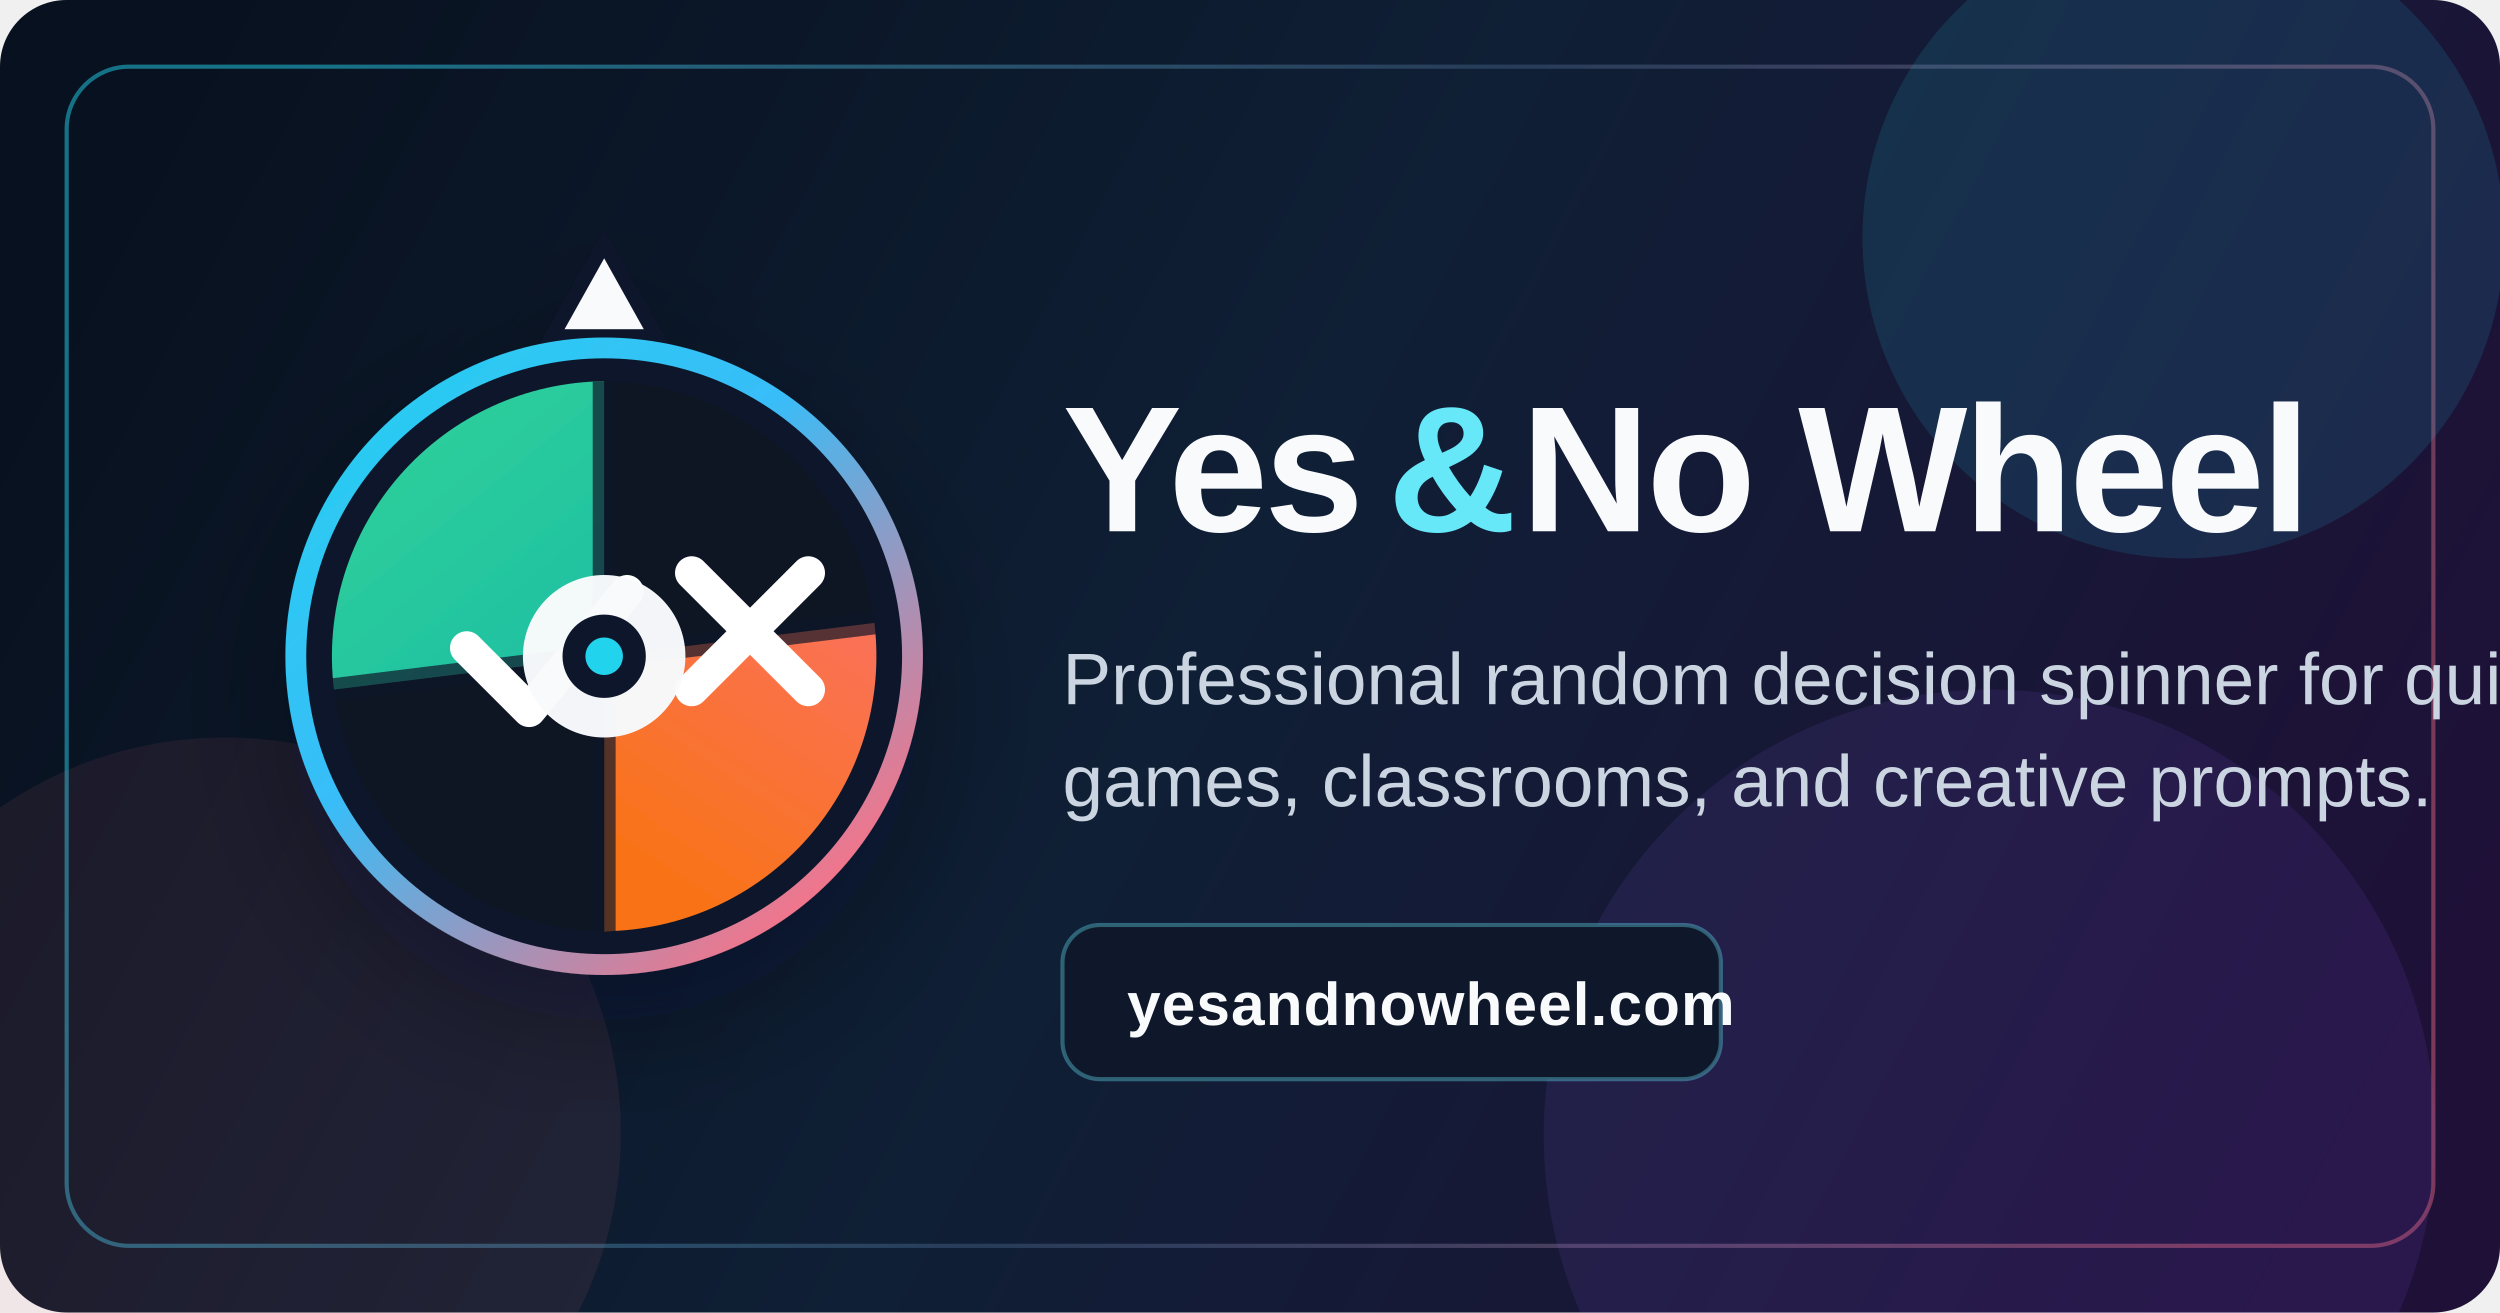
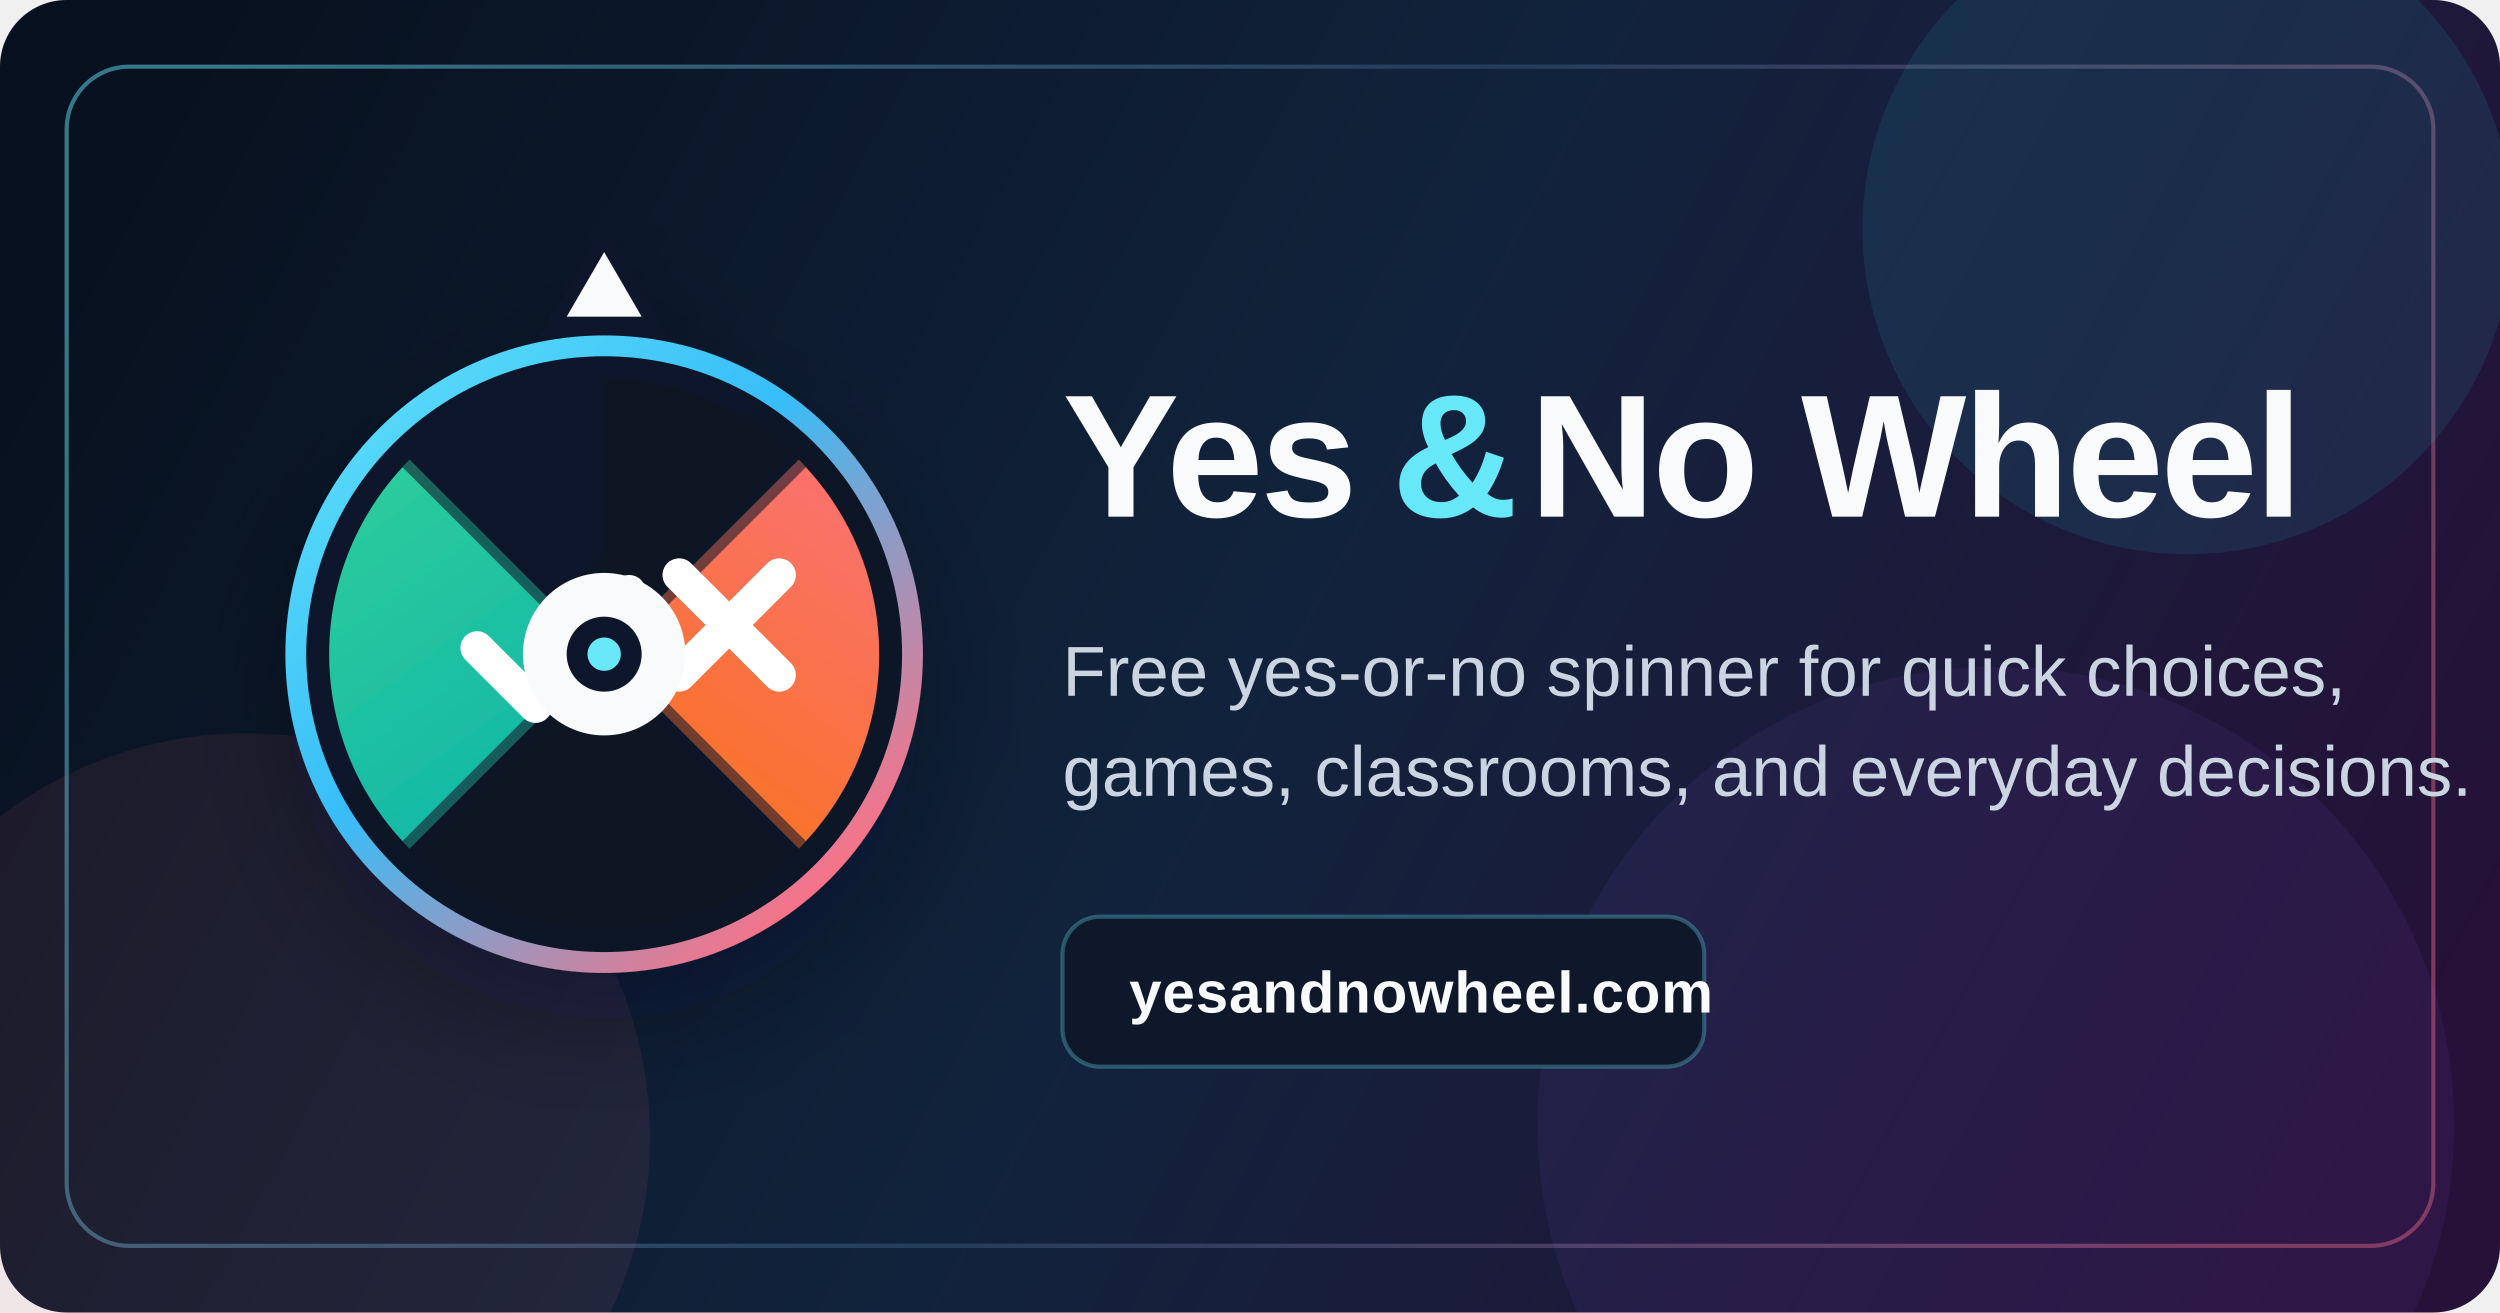
<svg xmlns="http://www.w3.org/2000/svg" width="1200" height="630" viewBox="0 0 1200 630" role="img" aria-labelledby="title desc">
  <defs>
-     <linearGradient id="bg" x1="80" y1="40" x2="1120" y2="590" gradientUnits="userSpaceOnUse">
+     <linearGradient id="bg" x1="84" y1="34" x2="1118" y2="596" gradientUnits="userSpaceOnUse">
      <stop offset="0" stop-color="#08111f" />
-       <stop offset="0.48" stop-color="#0f1f35" />
-       <stop offset="1" stop-color="#1f1038" />
+       <stop offset="0.5" stop-color="#11233c" />
+       <stop offset="1" stop-color="#261138" />
    </linearGradient>
-     <linearGradient id="border" x1="110" y1="100" x2="1090" y2="530" gradientUnits="userSpaceOnUse">
-       <stop offset="0" stop-color="#22d3ee" stop-opacity="0.5" />
-       <stop offset="0.5" stop-color="#93c5fd" stop-opacity="0.18" />
+     <linearGradient id="frame" x1="74" y1="72" x2="1096" y2="560" gradientUnits="userSpaceOnUse">
+       <stop offset="0" stop-color="#67e8f9" stop-opacity="0.48" />
+       <stop offset="0.5" stop-color="#93c5fd" stop-opacity="0.16" />
      <stop offset="1" stop-color="#fb7185" stop-opacity="0.42" />
    </linearGradient>
-     <linearGradient id="ring" x1="155" y1="118" x2="425" y2="414" gradientUnits="userSpaceOnUse">
-       <stop offset="0" stop-color="#22d3ee" />
-       <stop offset="0.5" stop-color="#38bdf8" />
+     <linearGradient id="markBg" x1="148" y1="118" x2="430" y2="414" gradientUnits="userSpaceOnUse">
+       <stop offset="0" stop-color="#0f172a" />
+       <stop offset="1" stop-color="#111827" />
+     </linearGradient>
+     <linearGradient id="ring" x1="156" y1="120" x2="424" y2="404" gradientUnits="userSpaceOnUse">
+       <stop offset="0" stop-color="#67e8f9" />
+       <stop offset="0.52" stop-color="#38bdf8" />
      <stop offset="1" stop-color="#fb7185" />
    </linearGradient>
-     <linearGradient id="yesFill" x1="185" y1="155" x2="348" y2="355" gradientUnits="userSpaceOnUse">
+     <linearGradient id="yesFill" x1="178" y1="154" x2="312" y2="338" gradientUnits="userSpaceOnUse">
      <stop offset="0" stop-color="#34d399" />
      <stop offset="1" stop-color="#14b8a6" />
    </linearGradient>
-     <linearGradient id="noFill" x1="410" y1="165" x2="260" y2="385" gradientUnits="userSpaceOnUse">
+     <linearGradient id="noFill" x1="406" y1="170" x2="258" y2="374" gradientUnits="userSpaceOnUse">
      <stop offset="0" stop-color="#fb7185" />
      <stop offset="1" stop-color="#f97316" />
    </linearGradient>
-     <filter id="softShadow" x="-20%" y="-20%" width="140%" height="140%">
-       <feDropShadow dx="0" dy="24" stdDeviation="30" flood-color="#020617" flood-opacity="0.32" />
+     <filter id="shadow" x="-20%" y="-20%" width="140%" height="140%">
+       <feDropShadow dx="0" dy="24" stdDeviation="28" flood-color="#020617" flood-opacity="0.32" />
    </filter>
    <clipPath id="wheelClip">
-       <circle cx="290" cy="315" r="132" />
+       <circle cx="290" cy="314" r="132" />
    </clipPath>
  </defs>
  <rect width="1200" height="630" rx="32" fill="url(#bg)" />
-   <rect x="32" y="32" width="1136" height="566" rx="30" fill="none" stroke="url(#border)" stroke-width="2" />
-   <circle cx="1048" cy="114" r="154" fill="#22d3ee" opacity="0.12" />
-   <circle cx="108" cy="544" r="190" fill="#fb7185" opacity="0.08" />
-   <circle cx="955" cy="545" r="214" fill="#8b5cf6" opacity="0.1" />
-   <g filter="url(#softShadow)">
-     <path d="M290 110l31 55a15 15 0 0 1-13 22.5h-36a15 15 0 0 1-13-22.5z" fill="#0f172a" />
-     <path d="M290 124l19 34h-38z" fill="#f8fafc" />
-     <circle cx="290" cy="315" r="148" fill="#0f172a" stroke="url(#ring)" stroke-width="10" />
+   <rect x="32" y="32" width="1136" height="566" rx="30" fill="none" stroke="url(#frame)" stroke-width="2" />
+   <circle cx="1050" cy="110" r="156" fill="#22d3ee" opacity="0.1" />
+   <circle cx="118" cy="546" r="194" fill="#fb7185" opacity="0.08" />
+   <circle cx="958" cy="540" r="220" fill="#8b5cf6" opacity="0.08" />
+   <g filter="url(#shadow)">
+     <path d="M290 108l30 52a15 15 0 0 1-12.99 22.5h-34.02A15 15 0 0 1 260 160z" fill="#0f172a" />
+     <path d="M290 121l18 31h-36z" fill="#f8fafc" />
+     <circle cx="290" cy="314" r="148" fill="url(#markBg)" stroke="url(#ring)" stroke-width="10" />
    <g clip-path="url(#wheelClip)">
-       <path d="M290 315L290 183A132 132 0 0 1 419.7 299L290 315z" fill="#0b1220" />
-       <path d="M290 315L419.7 299A132 132 0 0 1 290 447z" fill="url(#noFill)" />
-       <path d="M290 315L290 447A132 132 0 0 1 160.3 331L290 315z" fill="#0b1220" />
-       <path d="M290 315L160.3 331A132 132 0 0 1 290 183z" fill="url(#yesFill)" />
-       <path d="M290 183v264M160.3 331l259.4-32" stroke="#0f172a" stroke-width="11" stroke-linecap="round" opacity="0.7" />
+       <path d="M290 314L290 182A132 132 0 0 1 383.34 220.66L290 314z" fill="#0b1220" />
+       <path d="M290 314L383.34 220.66A132 132 0 0 1 383.34 407.34L290 314z" fill="url(#noFill)" />
+       <path d="M290 314L383.34 407.34A132 132 0 0 1 196.66 407.34L290 314z" fill="#0b1220" />
+       <path d="M290 314L196.66 407.34A132 132 0 0 1 196.66 220.66L290 314z" fill="url(#yesFill)" />
+       <path d="M196.66 220.66l186.68 186.68M196.66 407.34l186.68-186.68" stroke="#0f172a" stroke-width="10" stroke-linecap="round" opacity="0.58" />
    </g>
-     <path d="M224 311l30 30 47-57" fill="none" stroke="#ffffff" stroke-width="16" stroke-linecap="round" stroke-linejoin="round" />
-     <path d="M332 275l56 56M388 275l-56 56" fill="none" stroke="#ffffff" stroke-width="16" stroke-linecap="round" />
-     <circle cx="290" cy="315" r="39" fill="#f8fafc" opacity="0.98" />
-     <circle cx="290" cy="315" r="20" fill="#0f172a" />
-     <circle cx="290" cy="315" r="9" fill="#22d3ee" />
+     <path d="M229 311l28 28 45-55" fill="none" stroke="#ffffff" stroke-width="16" stroke-linecap="round" stroke-linejoin="round" />
+     <path d="M326 276l48 48M374 276l-48 48" fill="none" stroke="#ffffff" stroke-width="16" stroke-linecap="round" />
+     <circle cx="290" cy="314" r="39" fill="#f8fafc" />
+     <circle cx="290" cy="314" r="18" fill="#0f172a" />
+     <circle cx="290" cy="314" r="8" fill="#67e8f9" />
  </g>
-   <text x="510" y="255" fill="#f8fafc" font-family="Segoe UI, Arial, sans-serif" font-size="86" font-weight="800" letter-spacing="-1.8">
+   <text x="510" y="248" fill="#f8fafc" font-family="Segoe UI, Arial, sans-serif" font-size="84" font-weight="800" letter-spacing="-1.6">
    Yes
  </text>
-   <text x="666" y="255" fill="#67e8f9" font-family="Segoe UI, Arial, sans-serif" font-size="86" font-weight="800" letter-spacing="-1.8">
+   <text x="668" y="248" fill="#67e8f9" font-family="Segoe UI, Arial, sans-serif" font-size="84" font-weight="800" letter-spacing="-1.6">
    &amp;
  </text>
-   <text x="730" y="255" fill="#f8fafc" font-family="Segoe UI, Arial, sans-serif" font-size="86" font-weight="800" letter-spacing="-1.8">
+   <text x="734" y="248" fill="#f8fafc" font-family="Segoe UI, Arial, sans-serif" font-size="84" font-weight="800" letter-spacing="-1.6">
    No Wheel
  </text>
-   <text x="510" y="338" fill="#cbd5e1" font-family="Segoe UI, Arial, sans-serif" font-size="35">
-     Professional random decision spinner for quick choices,
+   <text x="510" y="334" fill="#cbd5e1" font-family="Segoe UI, Arial, sans-serif" font-size="34">
+     Free yes-or-no spinner for quick choices,
  </text>
-   <text x="510" y="387" fill="#cbd5e1" font-family="Segoe UI, Arial, sans-serif" font-size="35">
-     games, classrooms, and creative prompts.
+   <text x="510" y="382" fill="#cbd5e1" font-family="Segoe UI, Arial, sans-serif" font-size="34">
+     games, classrooms, and everyday decisions.
  </text>
-   <g>
-     <rect x="510" y="444" width="316" height="74" rx="18" fill="#0f172a" stroke="#67e8f9" stroke-opacity="0.35" stroke-width="2" />
-     <text x="541" y="492" fill="#f8fafc" font-family="Segoe UI, Arial, sans-serif" font-size="29" font-weight="700" letter-spacing="0.5">
-       yesandnowheel.com
-     </text>
-   </g>
+   <rect x="510" y="440" width="308" height="72" rx="18" fill="#0f172a" stroke="#67e8f9" stroke-opacity="0.3" stroke-width="2" />
+   <text x="542" y="486" fill="#f8fafc" font-family="Segoe UI, Arial, sans-serif" font-size="28" font-weight="700" letter-spacing="0.4">
+     yesandnowheel.com
+   </text>
</svg>
